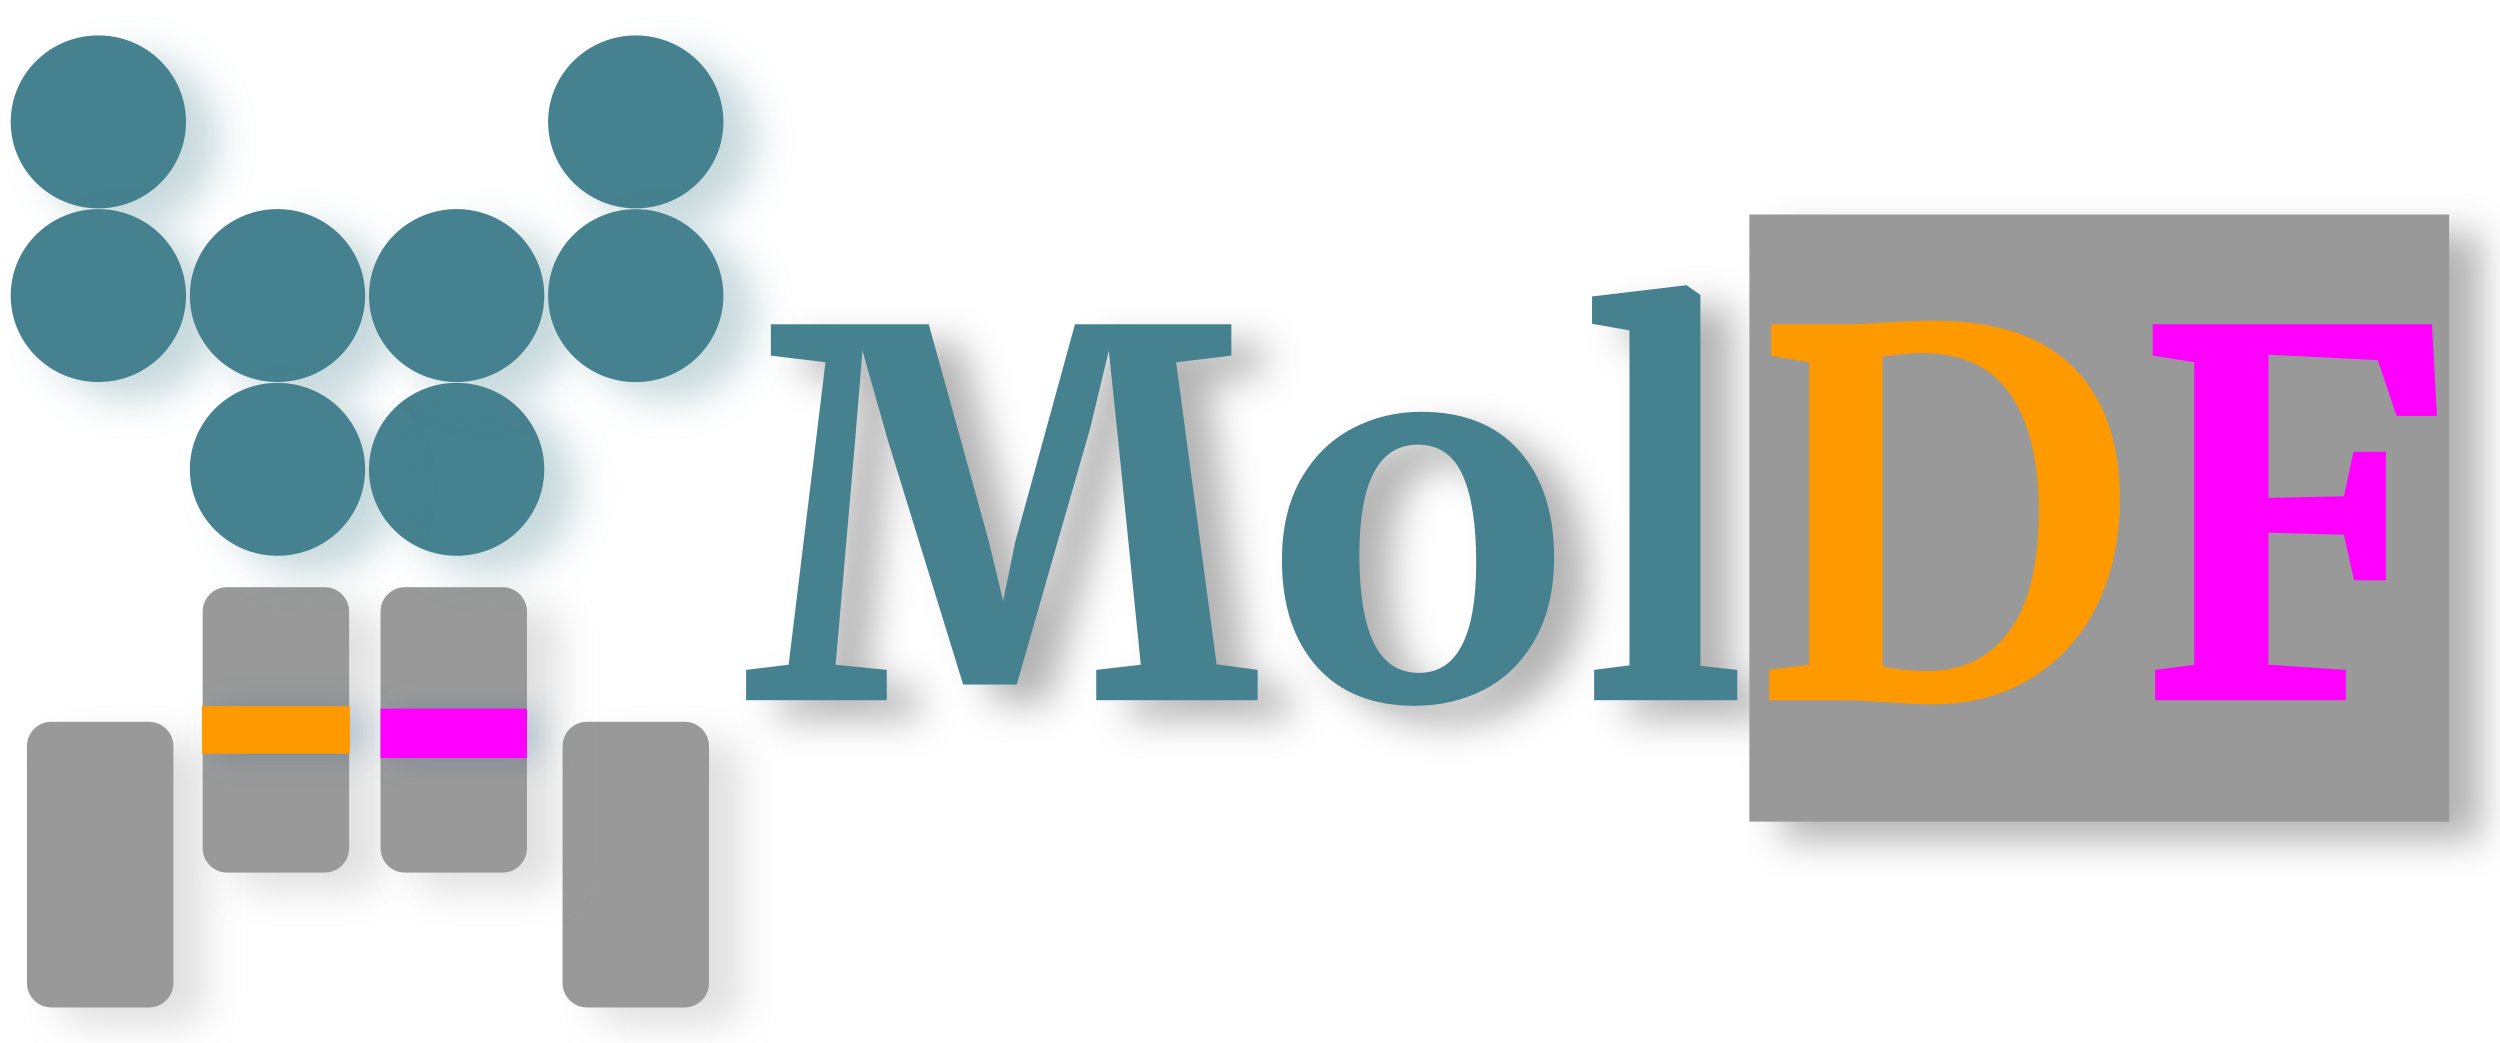
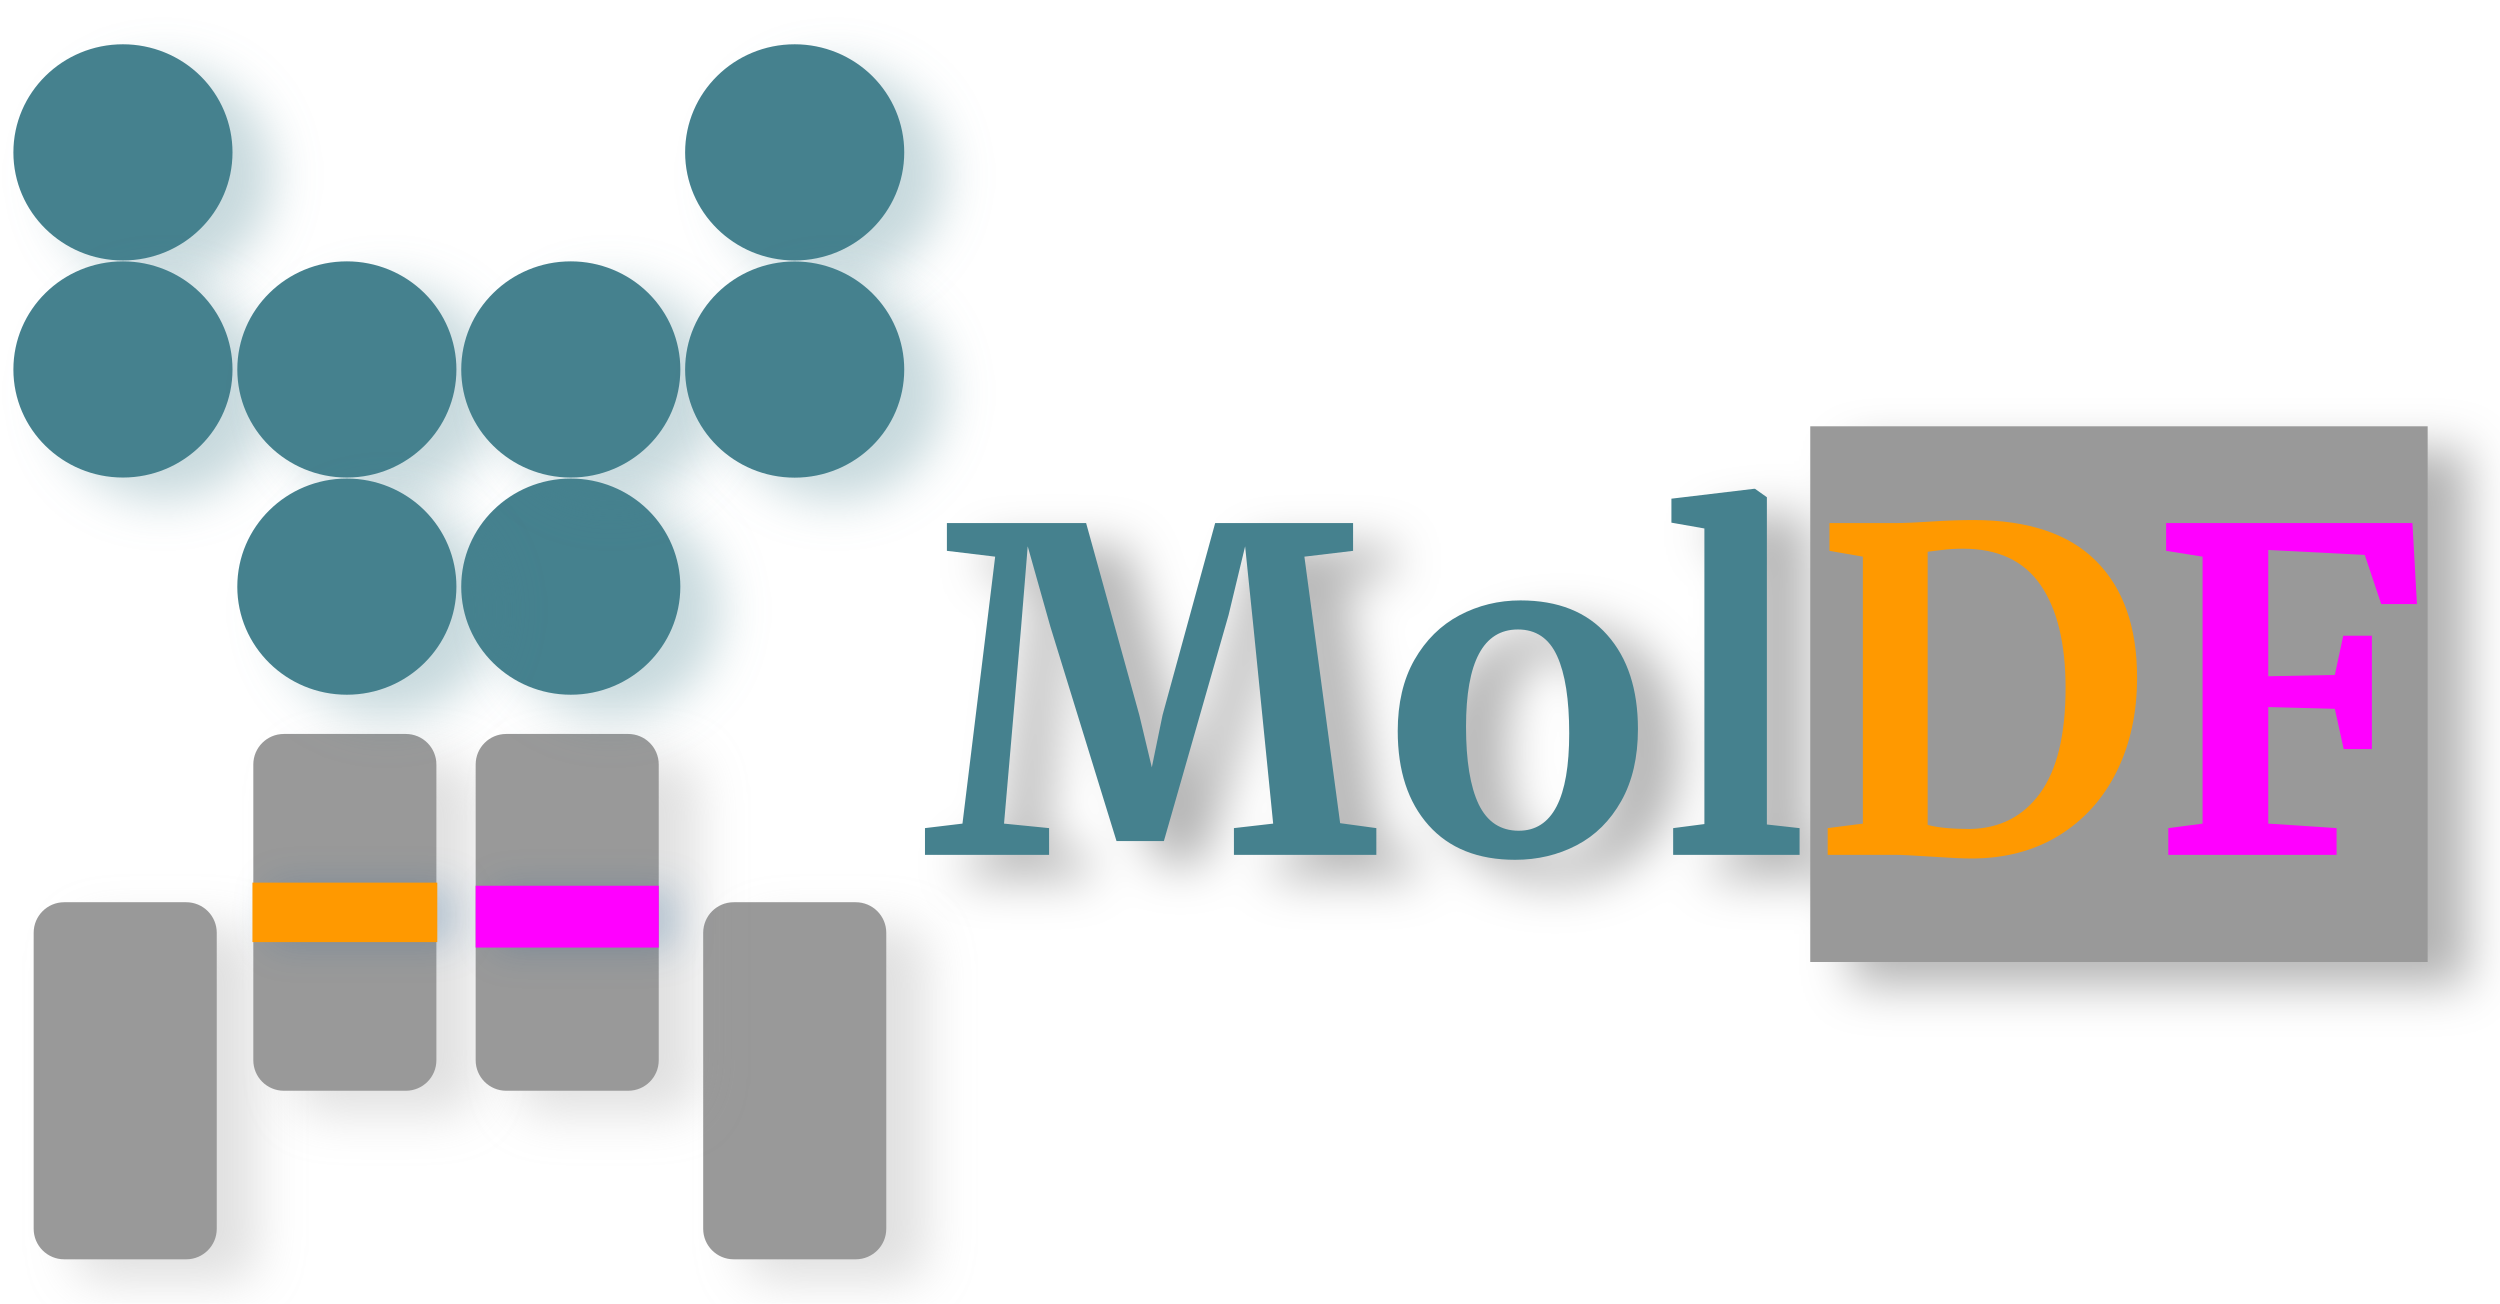
- <svg xmlns="http://www.w3.org/2000/svg" xmlns:xlink="http://www.w3.org/1999/xlink" version="1.1" viewBox="0.0 0.0 336.0 140.16" fill="none" stroke="none" stroke-linecap="square" stroke-miterlimit="10">
+ <svg xmlns="http://www.w3.org/2000/svg" xmlns:xlink="http://www.w3.org/1999/xlink" version="1.1" viewBox="0.0 0.0 268.801 140.16" fill="none" stroke="none" stroke-linecap="square" stroke-miterlimit="10">
  <clipPath id="g280fde26209_1_24.0">
-     <path d="m0 0l336.0 0l0 140.16l-336.0 0l0 -140.16z" clip-rule="nonzero" />
+     <path d="m0 0l268.801 0l0 140.16l-268.801 0l0 -140.16z" clip-rule="nonzero" />
  </clipPath>
  <g clip-path="url(#g280fde26209_1_24.0)">
-     <path fill="#000000" fill-opacity="0.0" d="m0 0l336.0 0l0 140.16l-336.0 0z" fill-rule="evenodd" />
+     <path fill="#000000" fill-opacity="0.0" d="m0 0l268.801 0l0 140.16l-268.801 0z" fill-rule="evenodd" />
    <g filter="url(#shadowFilter-g280fde26209_1_24.1)">
      <use xlink:href="#g280fde26209_1_24.1" transform="matrix(1.0 0.0 0.0 1.0 4.330127 2.5)" />
    </g>
    <defs>
      <filter id="shadowFilter-g280fde26209_1_24.1" filterUnits="userSpaceOnUse">
        <feGaussianBlur in="SourceAlpha" stdDeviation="2.5" result="blur" />
        <feComponentTransfer in="blur" color-interpolation-filters="sRGB">
          <feFuncR type="linear" slope="0" intercept="0.6" />
          <feFuncG type="linear" slope="0" intercept="0.6" />
          <feFuncB type="linear" slope="0" intercept="0.6" />
          <feFuncA type="linear" slope="0.3" intercept="0" />
        </feComponentTransfer>
      </filter>
    </defs>
    <g id="g280fde26209_1_24.1">
      <path fill="#999999" d="m3.62 100.289l0 0c0 -1.812 1.469 -3.281 3.281 -3.281l13.123 0l0 0c0.87 0 1.705 0.346 2.32 0.961c0.615 0.615 0.961 1.45 0.961 2.32l0 31.832c0 1.812 -1.469 3.281 -3.281 3.281l-13.123 0c-1.812 0 -3.281 -1.469 -3.281 -3.281z" fill-rule="evenodd" />
    </g>
    <g filter="url(#shadowFilter-g280fde26209_1_24.2)">
      <use xlink:href="#g280fde26209_1_24.2" transform="matrix(1.0 0.0 0.0 1.0 4.330127 2.5)" />
    </g>
    <defs>
      <filter id="shadowFilter-g280fde26209_1_24.2" filterUnits="userSpaceOnUse">
        <feGaussianBlur in="SourceAlpha" stdDeviation="2.5" result="blur" />
        <feComponentTransfer in="blur" color-interpolation-filters="sRGB">
          <feFuncR type="linear" slope="0" intercept="0.6" />
          <feFuncG type="linear" slope="0" intercept="0.6" />
          <feFuncB type="linear" slope="0" intercept="0.6" />
          <feFuncA type="linear" slope="0.3" intercept="0" />
        </feComponentTransfer>
      </filter>
    </defs>
    <g id="g280fde26209_1_24.2">
      <path fill="#999999" d="m75.607 100.289l0 0c0 -1.812 1.469 -3.281 3.281 -3.281l13.123 0l0 0c0.87 0 1.705 0.346 2.32 0.961c0.615 0.615 0.961 1.45 0.961 2.32l0 31.832c0 1.812 -1.469 3.281 -3.281 3.281l-13.123 0c-1.812 0 -3.281 -1.469 -3.281 -3.281z" fill-rule="evenodd" />
    </g>
    <g filter="url(#shadowFilter-g280fde26209_1_24.3)">
      <use xlink:href="#g280fde26209_1_24.3" transform="matrix(1.0 0.0 0.0 1.0 4.330127 2.5)" />
    </g>
    <defs>
      <filter id="shadowFilter-g280fde26209_1_24.3" filterUnits="userSpaceOnUse">
        <feGaussianBlur in="SourceAlpha" stdDeviation="2.5" result="blur" />
        <feComponentTransfer in="blur" color-interpolation-filters="sRGB">
          <feFuncR type="linear" slope="0" intercept="0.6" />
          <feFuncG type="linear" slope="0" intercept="0.6" />
          <feFuncB type="linear" slope="0" intercept="0.6" />
          <feFuncA type="linear" slope="0.3" intercept="0" />
        </feComponentTransfer>
      </filter>
    </defs>
    <g id="g280fde26209_1_24.3">
      <path fill="#999999" d="m27.236 82.197l0 0c0 -1.812 1.469 -3.281 3.281 -3.281l13.123 0l0 0c0.87 0 1.705 0.346 2.32 0.961c0.615 0.615 0.961 1.45 0.961 2.32l0 31.8c0 1.812 -1.469 3.281 -3.281 3.281l-13.123 0c-1.812 0 -3.281 -1.469 -3.281 -3.281z" fill-rule="evenodd" />
    </g>
    <g filter="url(#shadowFilter-g280fde26209_1_24.4)">
      <use xlink:href="#g280fde26209_1_24.4" transform="matrix(1.0 0.0 0.0 1.0 4.330127 2.5)" />
    </g>
    <defs>
      <filter id="shadowFilter-g280fde26209_1_24.4" filterUnits="userSpaceOnUse">
        <feGaussianBlur in="SourceAlpha" stdDeviation="2.5" result="blur" />
        <feComponentTransfer in="blur" color-interpolation-filters="sRGB">
          <feFuncR type="linear" slope="0" intercept="0.6" />
          <feFuncG type="linear" slope="0" intercept="0.6" />
          <feFuncB type="linear" slope="0" intercept="0.6" />
          <feFuncA type="linear" slope="0.3" intercept="0" />
        </feComponentTransfer>
      </filter>
    </defs>
    <g id="g280fde26209_1_24.4">
      <path fill="#999999" d="m51.143 82.197l0 0c0 -1.812 1.469 -3.281 3.281 -3.281l13.123 0l0 0c0.87 0 1.705 0.346 2.32 0.961c0.615 0.615 0.961 1.45 0.961 2.32l0 31.8c0 1.812 -1.469 3.281 -3.281 3.281l-13.123 0c-1.812 0 -3.281 -1.469 -3.281 -3.281z" fill-rule="evenodd" />
    </g>
    <g filter="url(#shadowFilter-g280fde26209_1_24.5)">
      <use xlink:href="#g280fde26209_1_24.5" transform="matrix(1.0 0.0 0.0 1.0 4.330127 2.5)" />
    </g>
    <defs>
      <filter id="shadowFilter-g280fde26209_1_24.5" filterUnits="userSpaceOnUse">
        <feGaussianBlur in="SourceAlpha" stdDeviation="2.5" result="blur" />
        <feComponentTransfer in="blur" color-interpolation-filters="sRGB">
          <feFuncR type="linear" slope="0" intercept="0.271" />
          <feFuncG type="linear" slope="0" intercept="0.506" />
          <feFuncB type="linear" slope="0" intercept="0.557" />
          <feFuncA type="linear" slope="0.3" intercept="0" />
        </feComponentTransfer>
      </filter>
    </defs>
    <g id="g280fde26209_1_24.5">
      <path fill="#45818e" d="m1.44 16.383l0 0c0 -6.419 5.274 -11.622 11.78 -11.622l0 0c3.124 0 6.12 1.224 8.329 3.404c2.209 2.18 3.45 5.136 3.45 8.218l0 0c0 6.419 -5.274 11.622 -11.78 11.622l0 0c-6.506 0 -11.78 -5.203 -11.78 -11.622z" fill-rule="evenodd" />
    </g>
    <g filter="url(#shadowFilter-g280fde26209_1_24.6)">
      <use xlink:href="#g280fde26209_1_24.6" transform="matrix(1.0 0.0 0.0 1.0 4.330127 2.5)" />
    </g>
    <defs>
      <filter id="shadowFilter-g280fde26209_1_24.6" filterUnits="userSpaceOnUse">
        <feGaussianBlur in="SourceAlpha" stdDeviation="2.5" result="blur" />
        <feComponentTransfer in="blur" color-interpolation-filters="sRGB">
          <feFuncR type="linear" slope="0" intercept="0.271" />
          <feFuncG type="linear" slope="0" intercept="0.506" />
          <feFuncB type="linear" slope="0" intercept="0.557" />
          <feFuncA type="linear" slope="0.3" intercept="0" />
        </feComponentTransfer>
      </filter>
    </defs>
    <g id="g280fde26209_1_24.6">
      <path fill="#45818e" d="m1.44 39.723l0 0c0 -6.419 5.274 -11.622 11.78 -11.622l0 0c3.124 0 6.12 1.224 8.329 3.404c2.209 2.18 3.45 5.136 3.45 8.218l0 0c0 6.419 -5.274 11.622 -11.78 11.622l0 0c-6.506 0 -11.78 -5.203 -11.78 -11.622z" fill-rule="evenodd" />
    </g>
    <g filter="url(#shadowFilter-g280fde26209_1_24.7)">
      <use xlink:href="#g280fde26209_1_24.7" transform="matrix(1.0 0.0 0.0 1.0 4.330127 2.5)" />
    </g>
    <defs>
      <filter id="shadowFilter-g280fde26209_1_24.7" filterUnits="userSpaceOnUse">
        <feGaussianBlur in="SourceAlpha" stdDeviation="2.5" result="blur" />
        <feComponentTransfer in="blur" color-interpolation-filters="sRGB">
          <feFuncR type="linear" slope="0" intercept="0.271" />
          <feFuncG type="linear" slope="0" intercept="0.506" />
          <feFuncB type="linear" slope="0" intercept="0.557" />
          <feFuncA type="linear" slope="0.3" intercept="0" />
        </feComponentTransfer>
      </filter>
    </defs>
    <g id="g280fde26209_1_24.7">
      <path fill="#45818e" d="m25.515 39.723l0 0c0 -6.419 5.274 -11.622 11.78 -11.622l0 0c3.124 0 6.12 1.224 8.329 3.404c2.209 2.18 3.45 5.136 3.45 8.218l0 0c0 6.419 -5.274 11.622 -11.78 11.622l0 0c-6.506 0 -11.78 -5.203 -11.78 -11.622z" fill-rule="evenodd" />
    </g>
    <g filter="url(#shadowFilter-g280fde26209_1_24.8)">
      <use xlink:href="#g280fde26209_1_24.8" transform="matrix(1.0 0.0 0.0 1.0 4.330127 2.5)" />
    </g>
    <defs>
      <filter id="shadowFilter-g280fde26209_1_24.8" filterUnits="userSpaceOnUse">
        <feGaussianBlur in="SourceAlpha" stdDeviation="2.5" result="blur" />
        <feComponentTransfer in="blur" color-interpolation-filters="sRGB">
          <feFuncR type="linear" slope="0" intercept="0.271" />
          <feFuncG type="linear" slope="0" intercept="0.506" />
          <feFuncB type="linear" slope="0" intercept="0.557" />
          <feFuncA type="linear" slope="0.3" intercept="0" />
        </feComponentTransfer>
      </filter>
    </defs>
    <g id="g280fde26209_1_24.8">
      <path fill="#45818e" d="m49.591 63.075l0 0c0 -6.419 5.274 -11.622 11.78 -11.622l0 0c3.124 0 6.12 1.224 8.329 3.404c2.209 2.18 3.45 5.136 3.45 8.218l0 0c0 6.419 -5.274 11.622 -11.78 11.622l0 0c-6.506 0 -11.78 -5.203 -11.78 -11.622z" fill-rule="evenodd" />
    </g>
    <g filter="url(#shadowFilter-g280fde26209_1_24.9)">
      <use xlink:href="#g280fde26209_1_24.9" transform="matrix(1.0 0.0 0.0 1.0 4.330127 2.5)" />
    </g>
    <defs>
      <filter id="shadowFilter-g280fde26209_1_24.9" filterUnits="userSpaceOnUse">
        <feGaussianBlur in="SourceAlpha" stdDeviation="2.5" result="blur" />
        <feComponentTransfer in="blur" color-interpolation-filters="sRGB">
          <feFuncR type="linear" slope="0" intercept="0.271" />
          <feFuncG type="linear" slope="0" intercept="0.506" />
          <feFuncB type="linear" slope="0" intercept="0.557" />
          <feFuncA type="linear" slope="0.3" intercept="0" />
        </feComponentTransfer>
      </filter>
    </defs>
    <g id="g280fde26209_1_24.9">
      <path fill="#45818e" d="m49.592 39.723l0 0c0 -6.419 5.274 -11.622 11.78 -11.622l0 0c3.124 0 6.12 1.224 8.329 3.404c2.209 2.18 3.45 5.136 3.45 8.218l0 0c0 6.419 -5.274 11.622 -11.78 11.622l0 0c-6.506 0 -11.78 -5.203 -11.78 -11.622z" fill-rule="evenodd" />
    </g>
    <g filter="url(#shadowFilter-g280fde26209_1_24.10)">
      <use xlink:href="#g280fde26209_1_24.10" transform="matrix(1.0 0.0 0.0 1.0 4.330127 2.5)" />
    </g>
    <defs>
      <filter id="shadowFilter-g280fde26209_1_24.10" filterUnits="userSpaceOnUse">
        <feGaussianBlur in="SourceAlpha" stdDeviation="2.5" result="blur" />
        <feComponentTransfer in="blur" color-interpolation-filters="sRGB">
          <feFuncR type="linear" slope="0" intercept="0.271" />
          <feFuncG type="linear" slope="0" intercept="0.506" />
          <feFuncB type="linear" slope="0" intercept="0.557" />
          <feFuncA type="linear" slope="0.3" intercept="0" />
        </feComponentTransfer>
      </filter>
    </defs>
    <g id="g280fde26209_1_24.10">
      <path fill="#45818e" d="m25.515 63.075l0 0c0 -6.419 5.274 -11.622 11.78 -11.622l0 0c3.124 0 6.12 1.224 8.329 3.404c2.209 2.18 3.45 5.136 3.45 8.218l0 0c0 6.419 -5.274 11.622 -11.78 11.622l0 0c-6.506 0 -11.78 -5.203 -11.78 -11.622z" fill-rule="evenodd" />
    </g>
    <g filter="url(#shadowFilter-g280fde26209_1_24.11)">
      <use xlink:href="#g280fde26209_1_24.11" transform="matrix(1.0 0.0 0.0 1.0 4.330127 2.5)" />
    </g>
    <defs>
      <filter id="shadowFilter-g280fde26209_1_24.11" filterUnits="userSpaceOnUse">
        <feGaussianBlur in="SourceAlpha" stdDeviation="2.5" result="blur" />
        <feComponentTransfer in="blur" color-interpolation-filters="sRGB">
          <feFuncR type="linear" slope="0" intercept="0.271" />
          <feFuncG type="linear" slope="0" intercept="0.506" />
          <feFuncB type="linear" slope="0" intercept="0.557" />
          <feFuncA type="linear" slope="0.3" intercept="0" />
        </feComponentTransfer>
      </filter>
    </defs>
    <g id="g280fde26209_1_24.11">
      <path fill="#45818e" d="m73.665 16.383l0 0c0 -6.419 5.274 -11.622 11.78 -11.622l0 0c3.124 0 6.12 1.224 8.329 3.404c2.209 2.18 3.45 5.136 3.45 8.218l0 0c0 6.419 -5.274 11.622 -11.78 11.622l0 0c-6.506 0 -11.78 -5.203 -11.78 -11.622z" fill-rule="evenodd" />
    </g>
    <g filter="url(#shadowFilter-g280fde26209_1_24.12)">
      <use xlink:href="#g280fde26209_1_24.12" transform="matrix(1.0 0.0 0.0 1.0 4.330127 2.5)" />
    </g>
    <defs>
      <filter id="shadowFilter-g280fde26209_1_24.12" filterUnits="userSpaceOnUse">
        <feGaussianBlur in="SourceAlpha" stdDeviation="2.5" result="blur" />
        <feComponentTransfer in="blur" color-interpolation-filters="sRGB">
          <feFuncR type="linear" slope="0" intercept="0.271" />
          <feFuncG type="linear" slope="0" intercept="0.506" />
          <feFuncB type="linear" slope="0" intercept="0.557" />
          <feFuncA type="linear" slope="0.3" intercept="0" />
        </feComponentTransfer>
      </filter>
    </defs>
    <g id="g280fde26209_1_24.12">
      <path fill="#45818e" d="m73.665 39.735l0 0c0 -6.419 5.274 -11.622 11.78 -11.622l0 0c3.124 0 6.12 1.224 8.329 3.404c2.209 2.18 3.45 5.136 3.45 8.218l0 0c0 6.419 -5.274 11.622 -11.78 11.622l0 0c-6.506 0 -11.78 -5.203 -11.78 -11.622z" fill-rule="evenodd" />
    </g>
    <g filter="url(#shadowFilter-g280fde26209_1_24.13)">
      <use xlink:href="#g280fde26209_1_24.13" transform="matrix(1.0 0.0 0.0 1.0 1.985092 0.2437386)" />
    </g>
    <defs>
      <filter id="shadowFilter-g280fde26209_1_24.13" filterUnits="userSpaceOnUse">
        <feGaussianBlur in="SourceAlpha" stdDeviation="2.0" result="blur" />
        <feComponentTransfer in="blur" color-interpolation-filters="sRGB">
          <feFuncR type="linear" slope="0" intercept="0.043" />
          <feFuncG type="linear" slope="0" intercept="0.325" />
          <feFuncB type="linear" slope="0" intercept="0.58" />
          <feFuncA type="linear" slope="0.21" intercept="0" />
        </feComponentTransfer>
      </filter>
    </defs>
    <g id="g280fde26209_1_24.13">
      <path fill="#ff9900" d="m27.143 94.901l19.874 0l0 6.394l-19.874 0z" fill-rule="evenodd" />
    </g>
    <g filter="url(#shadowFilter-g280fde26209_1_24.14)">
      <use xlink:href="#g280fde26209_1_24.14" transform="matrix(1.0 0.0 0.0 1.0 1.985092 0.2437386)" />
    </g>
    <defs>
      <filter id="shadowFilter-g280fde26209_1_24.14" filterUnits="userSpaceOnUse">
        <feGaussianBlur in="SourceAlpha" stdDeviation="2.0" result="blur" />
        <feComponentTransfer in="blur" color-interpolation-filters="sRGB">
          <feFuncR type="linear" slope="0" intercept="0.043" />
          <feFuncG type="linear" slope="0" intercept="0.325" />
          <feFuncB type="linear" slope="0" intercept="0.58" />
          <feFuncA type="linear" slope="0.21" intercept="0" />
        </feComponentTransfer>
      </filter>
    </defs>
    <g id="g280fde26209_1_24.14">
      <path fill="#ff00ff" d="m51.144 95.237l19.685 0l0 6.646l-19.685 0z" fill-rule="evenodd" />
    </g>
    <g filter="url(#shadowFilter-g280fde26209_1_24.15)">
      <use xlink:href="#g280fde26209_1_24.15" transform="matrix(1.0 0.0 0.0 1.0 4.330127 2.5)" />
    </g>
    <defs>
      <filter id="shadowFilter-g280fde26209_1_24.15" filterUnits="userSpaceOnUse">
        <feGaussianBlur in="SourceAlpha" stdDeviation="2.5" result="blur" />
        <feComponentTransfer in="blur" color-interpolation-filters="sRGB">
          <feFuncR type="linear" slope="0" intercept="0.0" />
          <feFuncG type="linear" slope="0" intercept="0.0" />
          <feFuncB type="linear" slope="0" intercept="0.0" />
          <feFuncA type="linear" slope="0.3" intercept="0" />
        </feComponentTransfer>
      </filter>
    </defs>
    <g id="g280fde26209_1_24.15">
-       <path fill="#000000" fill-opacity="0.0" d="m100.072 28.829l234.488 0l0 82.425l-234.488 0z" fill-rule="evenodd" />
-       <path fill="#999999" d="m235.12 28.829l94.044 0l0 81.6l-94.044 0l0 -81.6z" fill-rule="nonzero" />
-       <path fill="#45818e" d="m110.947 48.688l-7.344 -0.891l0 -4.219l21.219 0l8.094 29.25l1.906 7.953l1.625 -7.953l8.031 -29.25l21.016 0l0 4.219l-7.422 0.891l5.438 40.594l5.516 0.75l0 4.078l-21.688 0l0 -4.078l5.984 -0.688l-3.0 -29.781l-1.297 -12.438l-2.516 10.469l-9.859 34.406l-7.203 0l-10.063 -32.641l-3.469 -12.234l-1.016 12.438l-2.594 29.781l6.875 0.688l0 4.078l-18.906 0l0 -4.078l5.719 -0.688l4.953 -40.656zm61.344 26.578q0 -6.391 2.547 -10.875q2.547 -4.484 6.828 -6.766q4.297 -2.281 9.328 -2.281q8.562 0 13.219 5.281q4.656 5.266 4.656 14.313q0 6.453 -2.547 10.984q-2.547 4.516 -6.797 6.734q-4.25 2.203 -9.359 2.203q-8.5 0 -13.188 -5.266q-4.688 -5.281 -4.688 -14.328zm18.422 15.172q7.688 0 7.688 -14.828q0 -7.75 -1.844 -11.797q-1.828 -4.047 -5.969 -4.047q-7.891 0 -7.891 14.828q0 7.75 1.938 11.797q1.938 4.047 6.078 4.047zm28.288 -46.031l-5.031 -0.891l0 -3.672l12.578 -1.5l0.141 0l1.844 1.297l0 49.844l4.953 0.547l0 4.078l-19.234 0l0 -4.078l4.75 -0.609l0 -45.016z" fill-rule="nonzero" />
-       <path fill="#010000" fill-opacity="0.0" d="m235.12 27.197l51.748 0l0 85.476l-51.748 0l0 -85.476z" fill-rule="nonzero" />
-       <path fill="#ff9900" d="m243.152 48.688l-5.109 -0.891l0 -4.219l9.938 0q2.234 0 6.047 -0.266q0.875 -0.062 2.672 -0.125q1.812 -0.078 3.234 -0.078q12.516 0 18.734 6.266q6.234 6.25 6.234 17.734q0 8.031 -3.094 14.297q-3.094 6.25 -8.812 9.75q-5.719 3.5 -13.328 3.5q-1.969 0 -6.187 -0.281q-3.938 -0.266 -5.375 -0.266l-10.328 0l0 -4.078l5.375 -0.688l0 -40.656zm9.859 40.859q2.312 0.625 6.453 0.625q6.797 -0.141 10.672 -5.469q3.875 -5.344 3.875 -16.031q0 -10.125 -3.812 -15.656q-3.797 -5.547 -11.828 -5.547q-1.688 0 -3.219 0.203q-1.531 0.203 -2.141 0.266l0 41.609z" fill-rule="nonzero" />
-       <path fill="#000000" fill-opacity="0.0" d="m286.868 27.197l42.296 0l0 85.476l-42.296 0l0 -85.476z" fill-rule="nonzero" />
-       <path fill="#ff00ff" d="m294.9 48.688l-5.578 -0.891l0 -4.219l37.531 0l0.672 12.312l-5.438 0l-2.516 -7.484l-14.688 -0.734l0 19.234l10.141 -0.203l1.281 -5.984l4.359 0l0 17.281l-4.281 0l-1.359 -6.125l-10.141 -0.281l0 17.75l10.406 0.688l0 4.078l-25.641 0l0 -4.078l5.25 -0.688l0 -40.656z" fill-rule="nonzero" />
-       <path fill="#000000" fill-opacity="0.0" d="m329.164 27.197l0 0l0 85.476l0 0l0 -85.476z" fill-rule="nonzero" />
+       <path fill="#000000" fill-opacity="0.0" d="m99.312 45.835l166.236 0l0 58.173l-166.236 0z" fill-rule="evenodd" />
+       <path fill="#999999" d="m194.64 45.835l66.384 0l0 57.6l-66.384 0l0 -57.6z" fill-rule="nonzero" />
+       <path fill="#45818e" d="m106.999 59.852l-5.188 -0.625l0 -2.984l14.969 0l5.719 20.641l1.344 5.625l1.156 -5.625l5.656 -20.641l14.828 0l0 2.984l-5.234 0.625l3.844 28.656l3.891 0.531l0 2.875l-15.312 0l0 -2.875l4.219 -0.484l-2.109 -21.031l-0.906 -8.781l-1.781 7.391l-6.953 24.297l-5.094 0l-7.109 -23.047l-2.438 -8.641l-0.719 8.781l-1.828 21.031l4.844 0.484l0 2.875l-13.344 0l0 -2.875l4.031 -0.484l3.516 -28.703zm43.285 18.766q0 -4.516 1.797 -7.672q1.812 -3.172 4.828 -4.781q3.031 -1.609 6.578 -1.609q6.047 0 9.328 3.719q3.297 3.719 3.297 10.109q0 4.562 -1.797 7.75q-1.797 3.188 -4.797 4.75q-3.0 1.562 -6.609 1.562q-6.0 0 -9.312 -3.719q-3.312 -3.719 -3.312 -10.109zm13.016 10.703q5.422 0 5.422 -10.469q0 -5.469 -1.297 -8.312q-1.297 -2.859 -4.219 -2.859q-5.578 0 -5.578 10.453q0 5.484 1.359 8.344q1.375 2.844 4.312 2.844zm19.958 -32.5l-3.547 -0.625l0 -2.578l8.875 -1.062l0.109 0l1.281 0.906l0 35.188l3.516 0.391l0 2.875l-13.594 0l0 -2.875l3.359 -0.438l0 -31.781z" fill-rule="nonzero" />
+       <path fill="#010000" fill-opacity="0.0" d="m194.64 44.683l36.528 0l0 60.336l-36.528 0l0 -60.336z" fill-rule="nonzero" />
+       <path fill="#ff9900" d="m200.296 59.852l-3.594 -0.625l0 -2.984l7.016 0q1.578 0 4.266 -0.188q0.625 -0.047 1.891 -0.094q1.281 -0.047 2.281 -0.047q8.844 0 13.234 4.422q4.391 4.406 4.391 12.516q0 5.672 -2.188 10.094q-2.188 4.406 -6.219 6.891q-4.031 2.469 -9.406 2.469q-1.391 0 -4.375 -0.203q-2.781 -0.188 -3.781 -0.188l-7.297 0l0 -2.875l3.781 -0.484l0 -28.703zm6.969 28.844q1.625 0.438 4.562 0.438q4.797 -0.094 7.531 -3.859q2.734 -3.781 2.734 -11.312q0 -7.156 -2.688 -11.062q-2.688 -3.906 -8.344 -3.906q-1.203 0 -2.281 0.141q-1.078 0.141 -1.516 0.188l0 29.375z" fill-rule="nonzero" />
+       <path fill="#000000" fill-opacity="0.0" d="m231.168 44.683l29.856 0l0 60.336l-29.856 0l0 -60.336z" fill-rule="nonzero" />
+       <path fill="#ff00ff" d="m236.824 59.852l-3.922 -0.625l0 -2.984l26.484 0l0.484 8.703l-3.844 0l-1.766 -5.281l-10.375 -0.531l0 13.578l7.156 -0.141l0.906 -4.219l3.078 0l0 12.188l-3.031 0l-0.953 -4.328l-7.156 -0.188l0 12.531l7.344 0.484l0 2.875l-18.094 0l0 -2.875l3.688 -0.484l0 -28.703z" fill-rule="nonzero" />
+       <path fill="#000000" fill-opacity="0.0" d="m261.024 44.683l0 0l0 60.336l0 0l0 -60.336z" fill-rule="nonzero" />
    </g>
  </g>
</svg>
